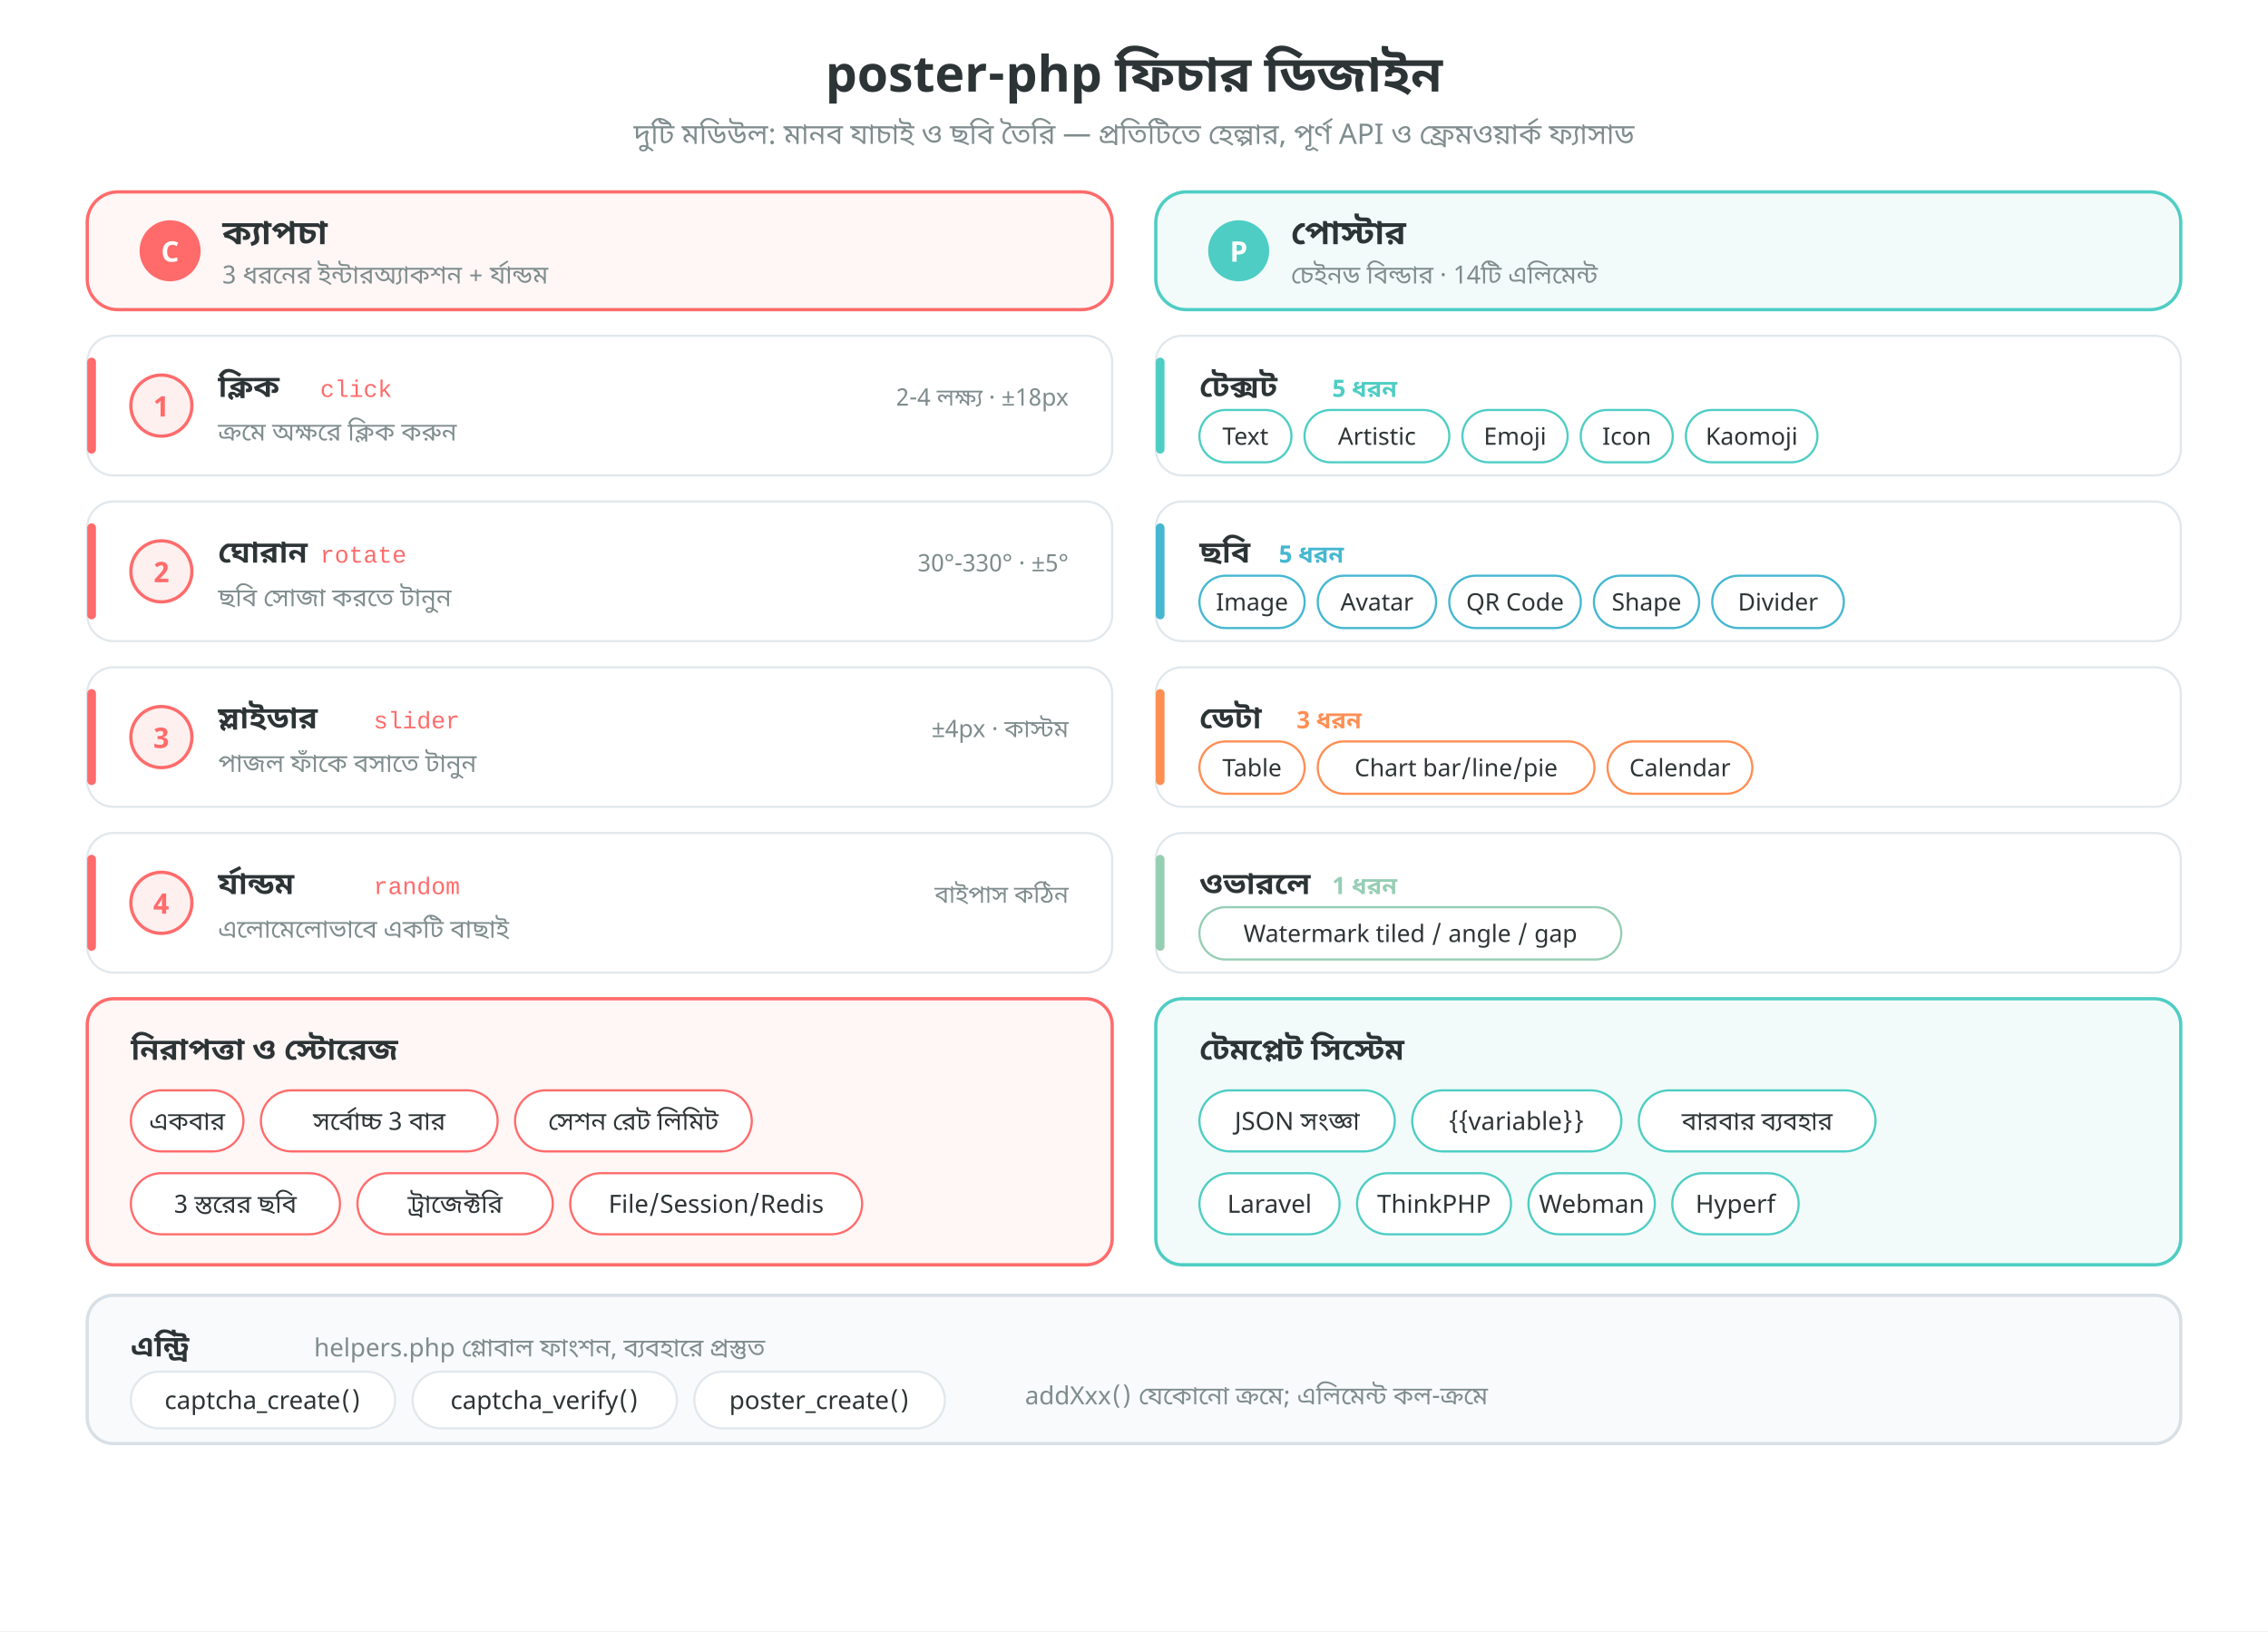
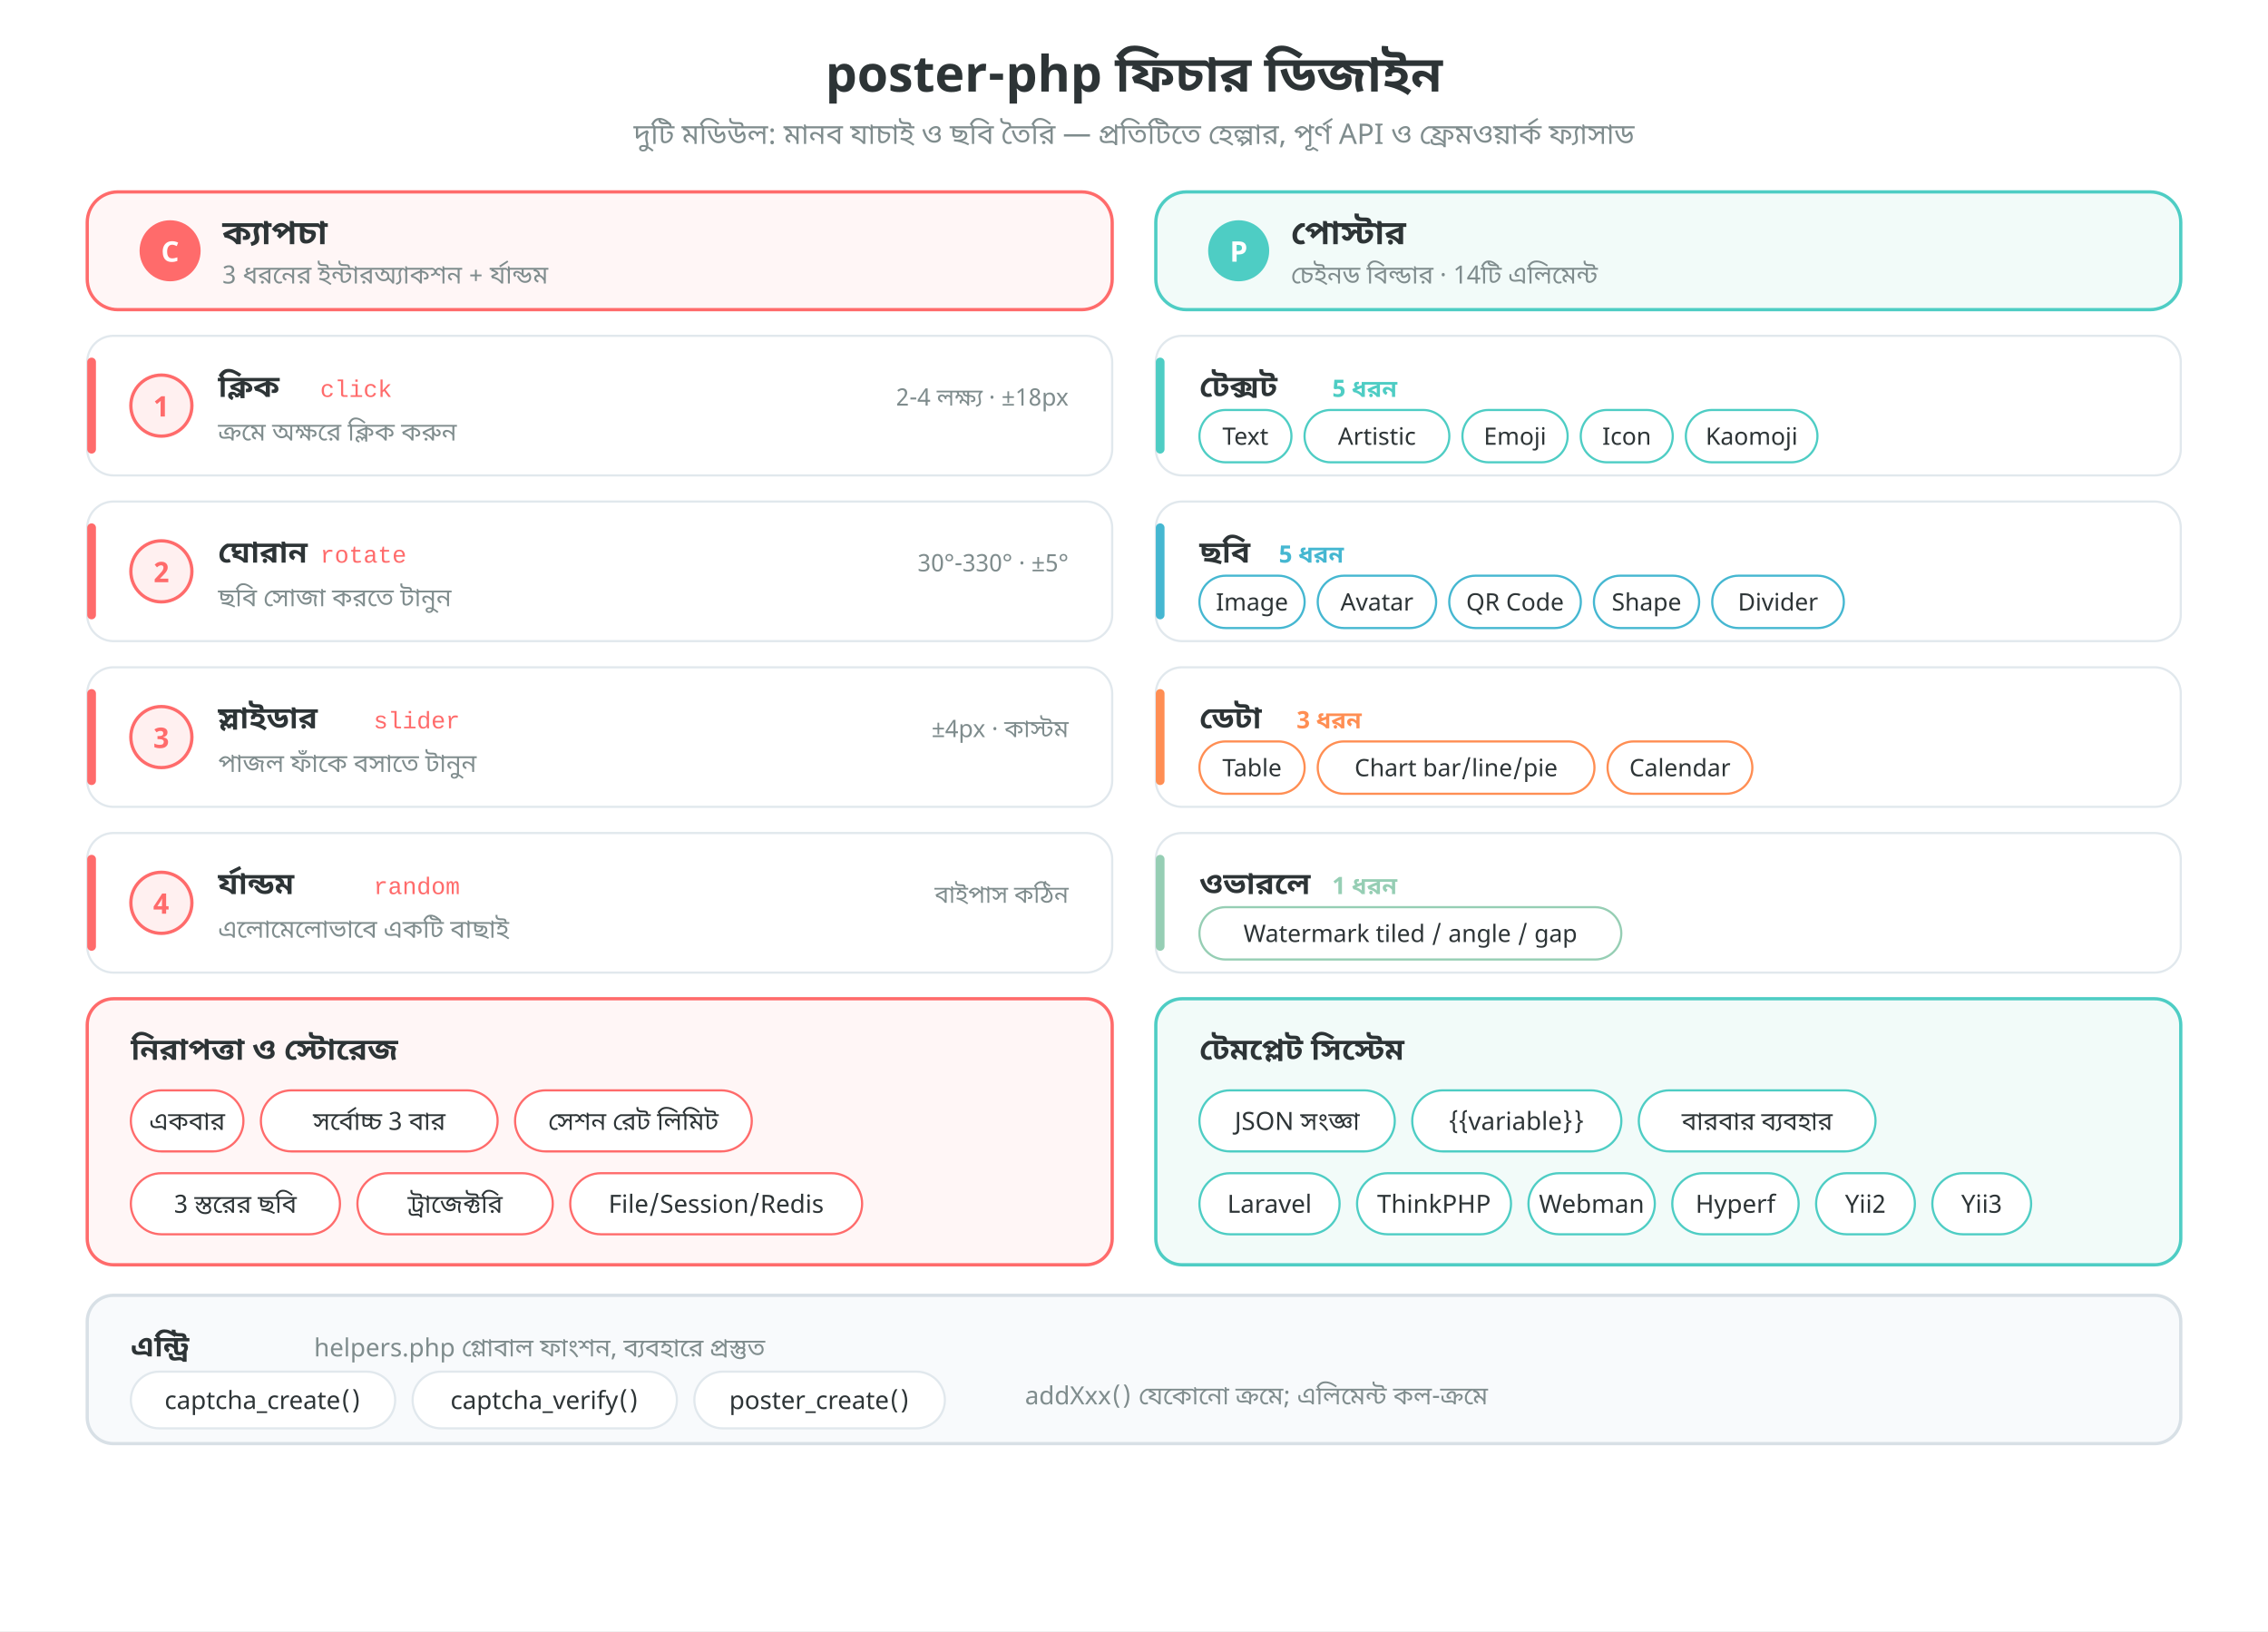
<svg xmlns="http://www.w3.org/2000/svg" viewBox="0 0 1040 748" width="1040" height="748" font-family="'Noto Sans Bengali','Nirmala UI',sans-serif" role="img" aria-label="poster-php ফিচার ডিজাইন">
  <defs>
    <marker id="arrow" viewBox="0 0 10 10" refX="9" refY="5" markerWidth="6" markerHeight="6" orient="auto">
      <path d="M0 0L10 5L0 10Z" fill="#B2BEC3" />
    </marker>
  </defs>
  <rect width="1040" height="748" fill="#FFFFFF" />
  <text x="520" y="42" font-size="23" fill="#2D3436" font-weight="700" text-anchor="middle">poster-php ফিচার ডিজাইন</text>
  <text x="520" y="66" font-size="13" fill="#7F8C8D" text-anchor="middle">দুটি মডিউল: মানব যাচাই ও ছবি তৈরি — প্রতিটিতে হেল্পার, পূর্ণ API ও ফ্রেমওয়ার্ক ফ্যাসাড</text>
  <rect x="40" y="88" width="470" height="54" rx="14" fill="#FFF6F6" stroke="#FF6B6B" stroke-width="1.5" />
  <circle cx="78" cy="115" r="14" fill="#FF6B6B" />
  <text x="78" y="120" font-size="13" fill="#FFFFFF" font-weight="700" text-anchor="middle">C</text>
  <text x="102" y="112" font-size="15.5" fill="#2D3436" font-weight="700">ক্যাপচা</text>
  <text x="102" y="130" font-size="11.5" fill="#7F8C8D">3 ধরনের ইন্টারঅ্যাকশন + র্যান্ডম</text>
  <rect x="530" y="88" width="470" height="54" rx="14" fill="#F2FBF9" stroke="#4ECDC4" stroke-width="1.5" />
  <circle cx="568" cy="115" r="14" fill="#4ECDC4" />
  <text x="568" y="120" font-size="13" fill="#FFFFFF" font-weight="700" text-anchor="middle">P</text>
  <text x="592" y="112" font-size="15.5" fill="#2D3436" font-weight="700">পোস্টার</text>
  <text x="592" y="130" font-size="11.5" fill="#7F8C8D">চেইনড বিল্ডার · 14টি এলিমেন্ট</text>
  <rect x="40" y="154" width="470" height="64" rx="12" fill="#FFFFFF" stroke="#E1E8ED" stroke-width="1" />
  <rect x="40" y="164" width="4" height="44" rx="2" fill="#FF6B6B" />
  <circle cx="74" cy="186" r="14" fill="#FFF0F0" stroke="#FF6B6B" stroke-width="1.5" />
  <text x="74" y="191" font-size="13" fill="#FF6B6B" font-weight="700" text-anchor="middle">1</text>
  <text x="100" y="182" font-size="14" fill="#2D3436" font-weight="600">ক্লিক</text>
  <text x="146.81" y="182" font-size="11" fill="#FF6B6B" font-family="'SFMono-Regular',Consolas,'Liberation Mono',Menlo,monospace">click</text>
  <text x="100" y="202" font-size="11.5" fill="#7F8C8D">ক্রমে অক্ষরে ক্লিক করুন</text>
  <text x="490" y="186" font-size="11" fill="#7F8C8D" text-anchor="end">2-4 লক্ষ্য · ±18px</text>
  <rect x="40" y="230" width="470" height="64" rx="12" fill="#FFFFFF" stroke="#E1E8ED" stroke-width="1" />
  <rect x="40" y="240" width="4" height="44" rx="2" fill="#FF6B6B" />
  <circle cx="74" cy="262" r="14" fill="#FFF0F0" stroke="#FF6B6B" stroke-width="1.5" />
  <text x="74" y="267" font-size="13" fill="#FF6B6B" font-weight="700" text-anchor="middle">2</text>
  <text x="100" y="258" font-size="14" fill="#2D3436" font-weight="600">ঘোরান</text>
  <text x="146.81" y="258" font-size="11" fill="#FF6B6B" font-family="'SFMono-Regular',Consolas,'Liberation Mono',Menlo,monospace">rotate</text>
  <text x="100" y="278" font-size="11.5" fill="#7F8C8D">ছবি সোজা করতে টানুন</text>
  <text x="490" y="262" font-size="11" fill="#7F8C8D" text-anchor="end">30°-330° · ±5°</text>
  <rect x="40" y="306" width="470" height="64" rx="12" fill="#FFFFFF" stroke="#E1E8ED" stroke-width="1" />
  <rect x="40" y="316" width="4" height="44" rx="2" fill="#FF6B6B" />
  <circle cx="74" cy="338" r="14" fill="#FFF0F0" stroke="#FF6B6B" stroke-width="1.5" />
  <text x="74" y="343" font-size="13" fill="#FF6B6B" font-weight="700" text-anchor="middle">3</text>
  <text x="100" y="334" font-size="14" fill="#2D3436" font-weight="600">স্লাইডার</text>
  <text x="171.3" y="334" font-size="11" fill="#FF6B6B" font-family="'SFMono-Regular',Consolas,'Liberation Mono',Menlo,monospace">slider</text>
  <text x="100" y="354" font-size="11.5" fill="#7F8C8D">পাজল ফাঁকে বসাতে টানুন</text>
  <text x="490" y="338" font-size="11" fill="#7F8C8D" text-anchor="end">±4px · কাস্টম</text>
  <rect x="40" y="382" width="470" height="64" rx="12" fill="#FFFFFF" stroke="#E1E8ED" stroke-width="1" />
  <rect x="40" y="392" width="4" height="44" rx="2" fill="#FF6B6B" />
  <circle cx="74" cy="414" r="14" fill="#FFF0F0" stroke="#FF6B6B" stroke-width="1.5" />
  <text x="74" y="419" font-size="13" fill="#FF6B6B" font-weight="700" text-anchor="middle">4</text>
  <text x="100" y="410" font-size="14" fill="#2D3436" font-weight="600">র্যান্ডম</text>
  <text x="171.3" y="410" font-size="11" fill="#FF6B6B" font-family="'SFMono-Regular',Consolas,'Liberation Mono',Menlo,monospace">random</text>
  <text x="100" y="430" font-size="11.5" fill="#7F8C8D">এলোমেলোভাবে একটি বাছাই</text>
  <text x="490" y="414" font-size="11" fill="#7F8C8D" text-anchor="end">বাইপাস কঠিন</text>
  <rect x="40" y="458" width="470" height="122" rx="12" fill="#FFF6F6" stroke="#FF6B6B" stroke-width="1.5" />
  <text x="60" y="486" font-size="14" fill="#2D3436" font-weight="700">নিরাপত্তা ও স্টোরেজ</text>
  <rect x="60" y="500" width="51.63" height="28" rx="14" fill="#FFFFFF" stroke="#FF6B6B" stroke-width="1" />
  <text x="85.81" y="518.14" font-size="11.5" fill="#2D3436" text-anchor="middle">একবার</text>
  <rect x="119.63" y="500" width="108.55" height="28" rx="14" fill="#FFFFFF" stroke="#FF6B6B" stroke-width="1" />
  <text x="173.9" y="518.14" font-size="11.5" fill="#2D3436" text-anchor="middle">সর্বোচ্চ 3 বার</text>
  <rect x="236.18" y="500" width="108.55" height="28" rx="14" fill="#FFFFFF" stroke="#FF6B6B" stroke-width="1" />
  <text x="290.45" y="518.14" font-size="11.5" fill="#2D3436" text-anchor="middle">সেশন রেট লিমিট</text>
  <rect x="60" y="538" width="95.9" height="28" rx="14" fill="#FFFFFF" stroke="#FF6B6B" stroke-width="1" />
  <text x="107.95" y="556.14" font-size="11.5" fill="#2D3436" text-anchor="middle">3 স্তরের ছবি</text>
  <rect x="163.9" y="538" width="89.58" height="28" rx="14" fill="#FFFFFF" stroke="#FF6B6B" stroke-width="1" />
  <text x="208.69" y="556.14" font-size="11.5" fill="#2D3436" text-anchor="middle">ট্রাজেক্টরি</text>
  <rect x="261.48" y="538" width="133.85" height="28" rx="14" fill="#FFFFFF" stroke="#FF6B6B" stroke-width="1" />
  <text x="328.4" y="556.14" font-size="11.5" fill="#2D3436" text-anchor="middle">File/Session/Redis</text>
  <rect x="530" y="154" width="470" height="64" rx="12" fill="#FFFFFF" stroke="#E1E8ED" stroke-width="1" />
  <rect x="530" y="164" width="4" height="44" rx="2" fill="#4ECDC4" />
  <text x="550" y="182" font-size="14" fill="#2D3436" font-weight="600">টেক্সট</text>
  <text x="610.97" y="182" font-size="11" fill="#4ECDC4" font-weight="700">5 ধরন</text>
  <rect x="550" y="188" width="42.2" height="24" rx="12" fill="#FFFFFF" stroke="#4ECDC4" stroke-width="1" />
  <text x="571.1" y="203.96" font-size="11" fill="#2D3436" text-anchor="middle">Text</text>
  <rect x="598.2" y="188" width="66.4" height="24" rx="12" fill="#FFFFFF" stroke="#4ECDC4" stroke-width="1" />
  <text x="631.4" y="203.96" font-size="11" fill="#2D3436" text-anchor="middle">Artistic</text>
  <rect x="670.6" y="188" width="48.25" height="24" rx="12" fill="#FFFFFF" stroke="#4ECDC4" stroke-width="1" />
  <text x="694.73" y="203.96" font-size="11" fill="#2D3436" text-anchor="middle">Emoji</text>
  <rect x="724.85" y="188" width="42.2" height="24" rx="12" fill="#FFFFFF" stroke="#4ECDC4" stroke-width="1" />
  <text x="745.95" y="203.96" font-size="11" fill="#2D3436" text-anchor="middle">Icon</text>
  <rect x="773.05" y="188" width="60.35" height="24" rx="12" fill="#FFFFFF" stroke="#4ECDC4" stroke-width="1" />
  <text x="803.23" y="203.96" font-size="11" fill="#2D3436" text-anchor="middle">Kaomoji</text>
  <rect x="530" y="230" width="470" height="64" rx="12" fill="#FFFFFF" stroke="#E1E8ED" stroke-width="1" />
  <rect x="530" y="240" width="4" height="44" rx="2" fill="#45B7D1" />
  <text x="550" y="258" font-size="14" fill="#2D3436" font-weight="600">ছবি</text>
  <text x="586.49" y="258" font-size="11" fill="#45B7D1" font-weight="700">5 ধরন</text>
  <rect x="550" y="264" width="48.25" height="24" rx="12" fill="#FFFFFF" stroke="#45B7D1" stroke-width="1" />
  <text x="574.13" y="279.96" font-size="11" fill="#2D3436" text-anchor="middle">Image</text>
  <rect x="604.25" y="264" width="54.3" height="24" rx="12" fill="#FFFFFF" stroke="#45B7D1" stroke-width="1" />
  <text x="631.4" y="279.96" font-size="11" fill="#2D3436" text-anchor="middle">Avatar</text>
  <rect x="664.55" y="264" width="60.35" height="24" rx="12" fill="#FFFFFF" stroke="#45B7D1" stroke-width="1" />
-   <text x="694.73" y="279.96" font-size="11" fill="#2D3436" text-anchor="middle">QR Code</text>
+   <text x="694.72" y="279.96" font-size="11" fill="#2D3436" text-anchor="middle">QR Code</text>
  <rect x="730.9" y="264" width="48.25" height="24" rx="12" fill="#FFFFFF" stroke="#45B7D1" stroke-width="1" />
  <text x="755.03" y="279.96" font-size="11" fill="#2D3436" text-anchor="middle">Shape</text>
  <rect x="785.15" y="264" width="60.35" height="24" rx="12" fill="#FFFFFF" stroke="#45B7D1" stroke-width="1" />
-   <text x="815.33" y="279.96" font-size="11" fill="#2D3436" text-anchor="middle">Divider</text>
+   <text x="815.32" y="279.96" font-size="11" fill="#2D3436" text-anchor="middle">Divider</text>
  <rect x="530" y="306" width="470" height="64" rx="12" fill="#FFFFFF" stroke="#E1E8ED" stroke-width="1" />
  <rect x="530" y="316" width="4" height="44" rx="2" fill="#FF8E53" />
  <text x="550" y="334" font-size="14" fill="#2D3436" font-weight="600">ডেটা</text>
  <text x="594.65" y="334" font-size="11" fill="#FF8E53" font-weight="700">3 ধরন</text>
  <rect x="550" y="340" width="48.25" height="24" rx="12" fill="#FFFFFF" stroke="#FF8E53" stroke-width="1" />
  <text x="574.13" y="355.96" font-size="11" fill="#2D3436" text-anchor="middle">Table</text>
  <rect x="604.25" y="340" width="126.9" height="24" rx="12" fill="#FFFFFF" stroke="#FF8E53" stroke-width="1" />
  <text x="667.7" y="355.96" font-size="11" fill="#2D3436" text-anchor="middle">Chart bar/line/pie</text>
  <rect x="737.15" y="340" width="66.4" height="24" rx="12" fill="#FFFFFF" stroke="#FF8E53" stroke-width="1" />
  <text x="770.35" y="355.96" font-size="11" fill="#2D3436" text-anchor="middle">Calendar</text>
  <rect x="530" y="382" width="470" height="64" rx="12" fill="#FFFFFF" stroke="#E1E8ED" stroke-width="1" />
  <rect x="530" y="392" width="4" height="44" rx="2" fill="#96CEB4" />
  <text x="550" y="410" font-size="14" fill="#2D3436" font-weight="600">ওভারলে</text>
  <text x="610.97" y="410" font-size="11" fill="#96CEB4" font-weight="700">1 ধরন</text>
  <rect x="550" y="416" width="193.45" height="24" rx="12" fill="#FFFFFF" stroke="#96CEB4" stroke-width="1" />
  <text x="646.73" y="431.96" font-size="11" fill="#2D3436" text-anchor="middle">Watermark tiled / angle / gap</text>
  <rect x="530" y="458" width="470" height="122" rx="12" fill="#F2FBF9" stroke="#4ECDC4" stroke-width="1.5" />
  <text x="550" y="486" font-size="14" fill="#2D3436" font-weight="700">টেমপ্লেট সিস্টেম</text>
  <rect x="550" y="500" width="89.58" height="28" rx="14" fill="#FFFFFF" stroke="#4ECDC4" stroke-width="1" />
  <text x="594.79" y="518.14" font-size="11.5" fill="#2D3436" text-anchor="middle">JSON সংজ্ঞা</text>
  <rect x="647.58" y="500" width="95.9" height="28" rx="14" fill="#FFFFFF" stroke="#4ECDC4" stroke-width="1" />
  <text x="695.53" y="518.14" font-size="11.5" fill="#2D3436" text-anchor="middle">{{variable}}</text>
  <rect x="751.48" y="500" width="108.55" height="28" rx="14" fill="#FFFFFF" stroke="#4ECDC4" stroke-width="1" />
  <text x="805.75" y="518.14" font-size="11.5" fill="#2D3436" text-anchor="middle">বারবার ব্যবহার</text>
  <rect x="550" y="538" width="64.28" height="28" rx="14" fill="#FFFFFF" stroke="#4ECDC4" stroke-width="1" />
  <text x="582.14" y="556.14" font-size="11.5" fill="#2D3436" text-anchor="middle">Laravel</text>
  <rect x="622.28" y="538" width="70.6" height="28" rx="14" fill="#FFFFFF" stroke="#4ECDC4" stroke-width="1" />
-   <text x="657.58" y="556.14" font-size="11.5" fill="#2D3436" text-anchor="middle">ThinkPHP</text>
+   <text x="657.57" y="556.14" font-size="11.5" fill="#2D3436" text-anchor="middle">ThinkPHP</text>
  <rect x="700.88" y="538" width="57.95" height="28" rx="14" fill="#FFFFFF" stroke="#4ECDC4" stroke-width="1" />
  <text x="729.85" y="556.14" font-size="11.5" fill="#2D3436" text-anchor="middle">Webman</text>
  <rect x="766.83" y="538" width="57.95" height="28" rx="14" fill="#FFFFFF" stroke="#4ECDC4" stroke-width="1" />
  <text x="795.8" y="556.14" font-size="11.5" fill="#2D3436" text-anchor="middle">Hyperf</text>
+   <rect x="832.78" y="538" width="45.3" height="28" rx="14" fill="#FFFFFF" stroke="#4ECDC4" stroke-width="1" />
+   <text x="855.43" y="556.14" font-size="11.5" fill="#2D3436" text-anchor="middle">Yii2</text>
+   <rect x="886.08" y="538" width="45.3" height="28" rx="14" fill="#FFFFFF" stroke="#4ECDC4" stroke-width="1" />
+   <text x="908.73" y="556.14" font-size="11.5" fill="#2D3436" text-anchor="middle">Yii3</text>
  <rect x="40" y="594" width="960" height="68" rx="12" fill="#F8FAFC" stroke="#D8E0E6" stroke-width="1.5" />
  <text x="60" y="622" font-size="13.5" fill="#2D3436" font-weight="700">এন্ট্রি</text>
  <text x="144" y="622" font-size="11.5" fill="#7F8C8D">helpers.php গ্লোবাল ফাংশন, ব্যবহারে প্রস্তুত</text>
  <rect x="60" y="629" width="121.2" height="26" rx="13" fill="#FFFFFF" stroke="#E1E8ED" stroke-width="1" />
  <text x="120.6" y="646.14" font-size="11.5" fill="#2D3436" text-anchor="middle">captcha_create()</text>
  <rect x="189.2" y="629" width="121.2" height="26" rx="13" fill="#FFFFFF" stroke="#E1E8ED" stroke-width="1" />
  <text x="249.8" y="646.14" font-size="11.5" fill="#2D3436" text-anchor="middle">captcha_verify()</text>
  <rect x="318.4" y="629" width="114.88" height="26" rx="13" fill="#FFFFFF" stroke="#E1E8ED" stroke-width="1" />
  <text x="375.84" y="646.14" font-size="11.5" fill="#2D3436" text-anchor="middle">poster_create()</text>
  <text x="470" y="644" font-size="11.5" fill="#7F8C8D">addXxx() যেকোনো ক্রমে; এলিমেন্ট কল-ক্রমে</text>
</svg>
